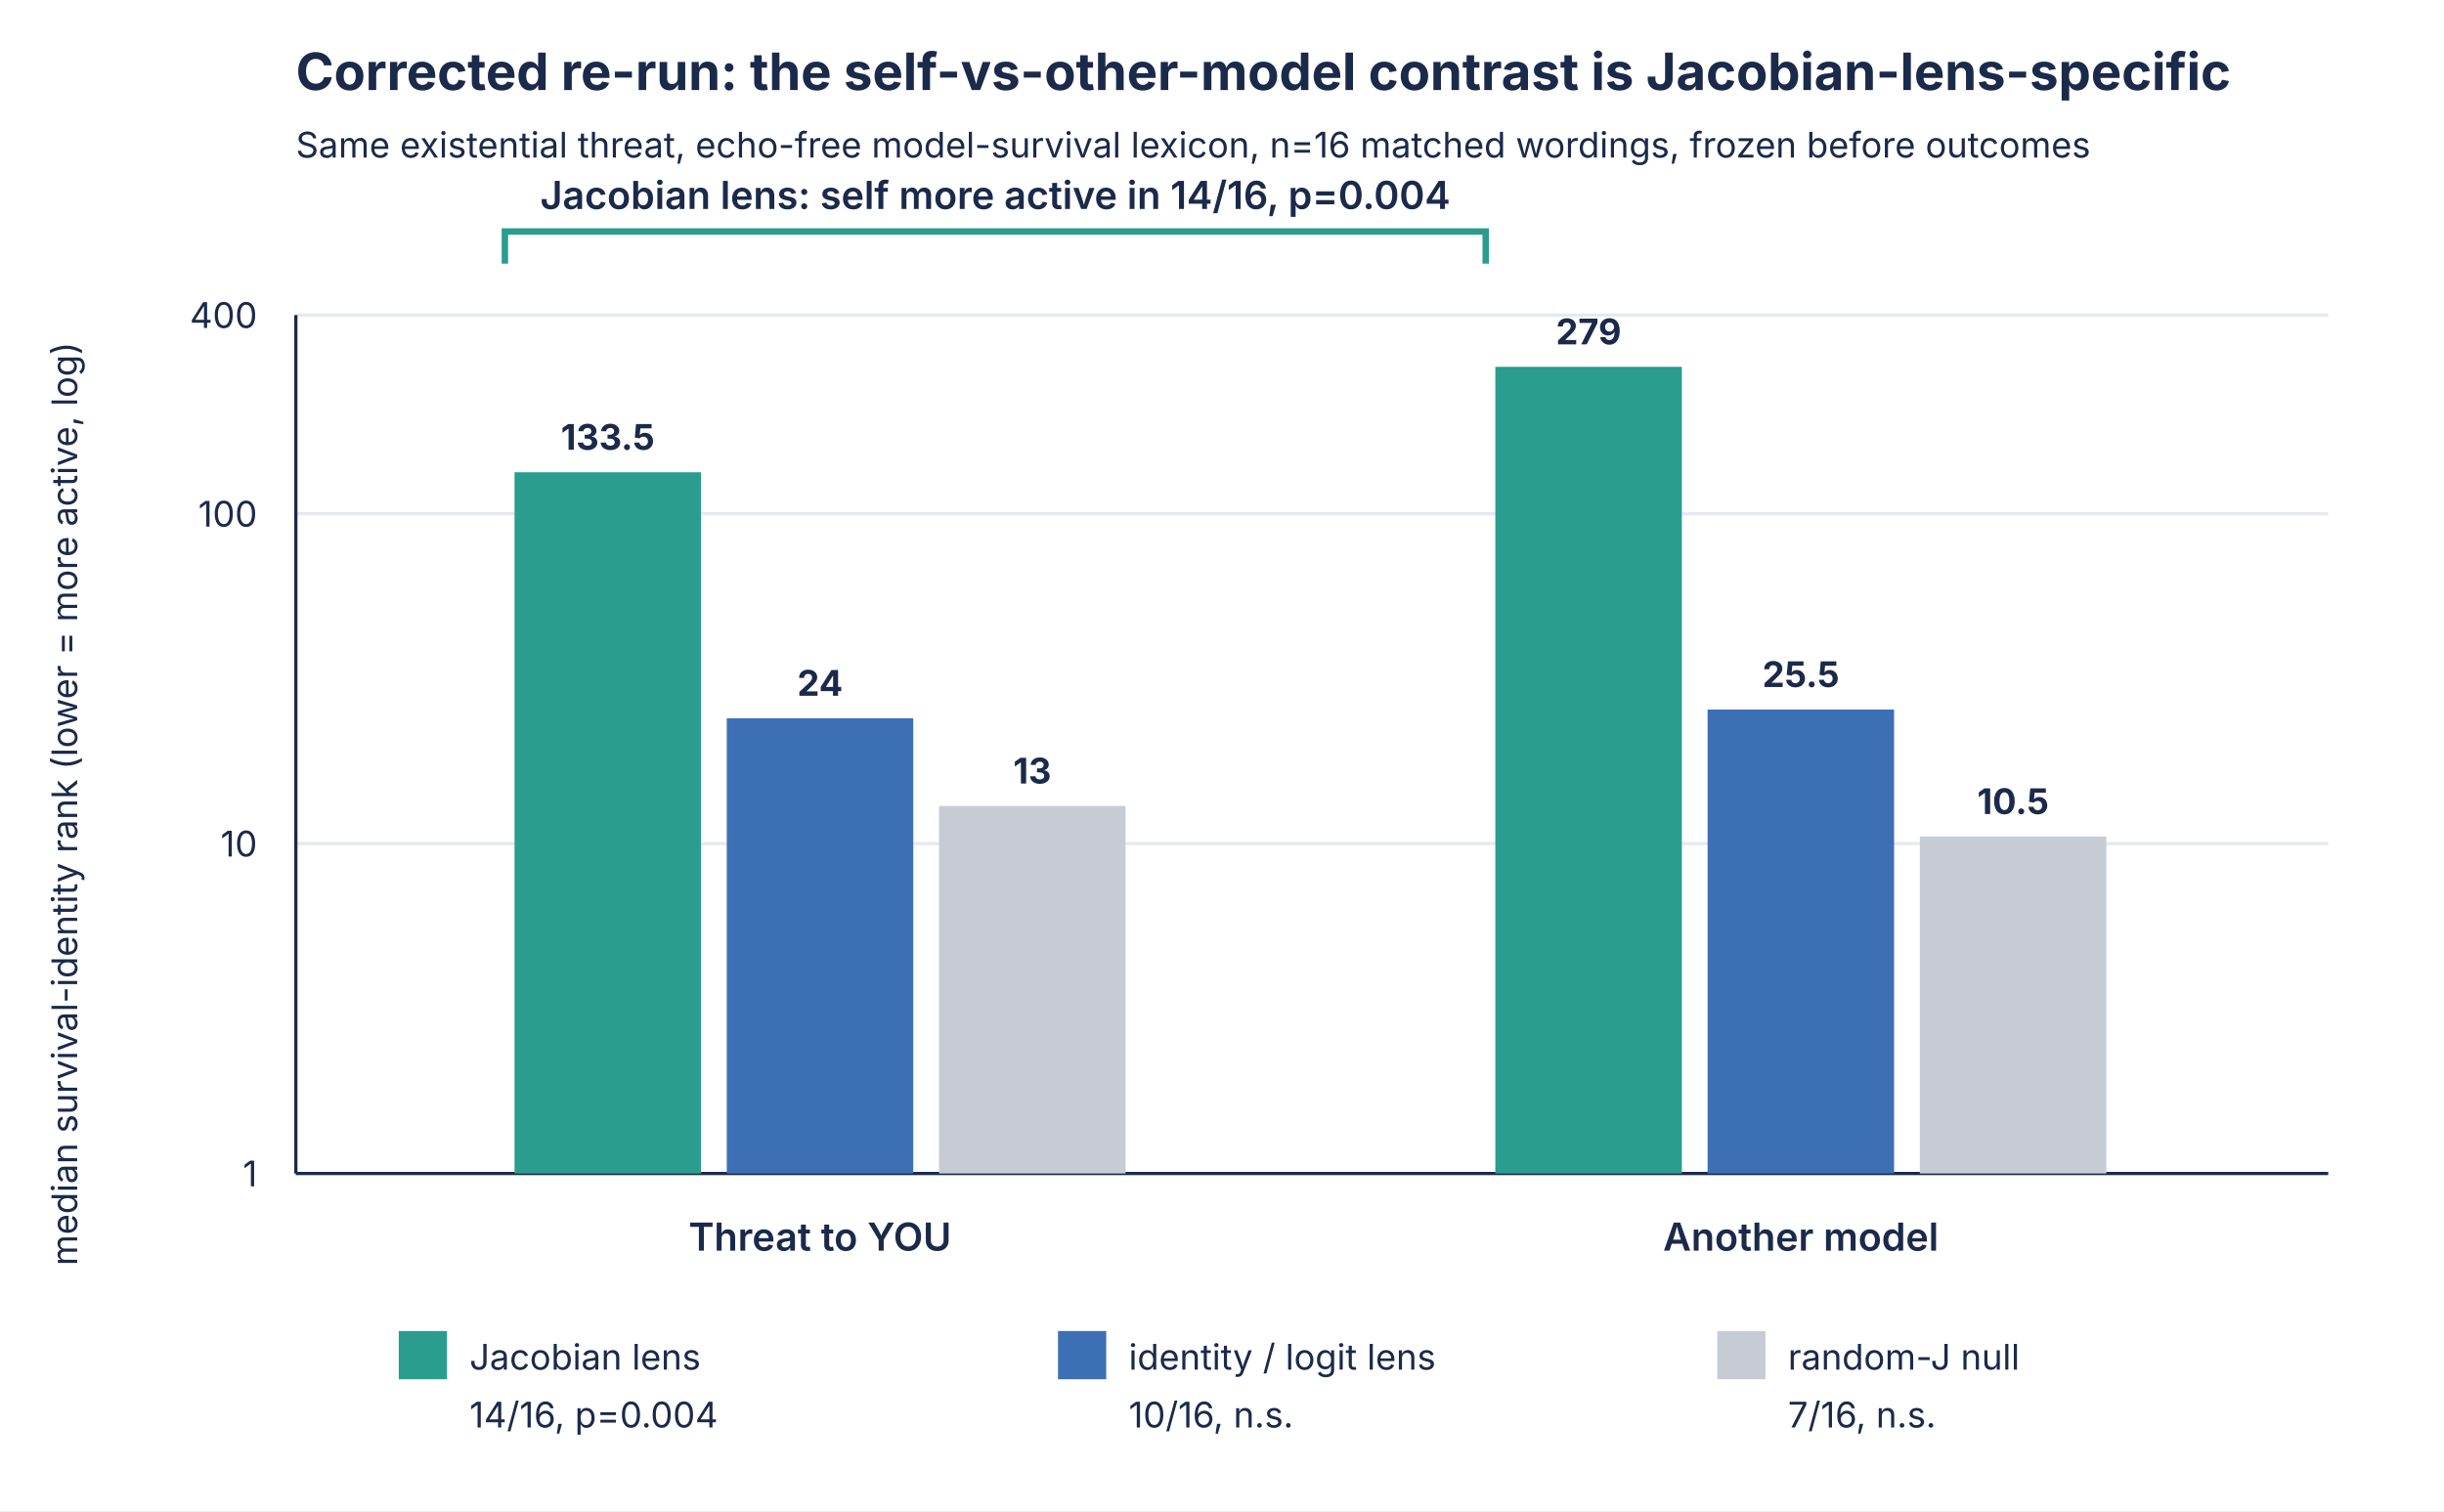
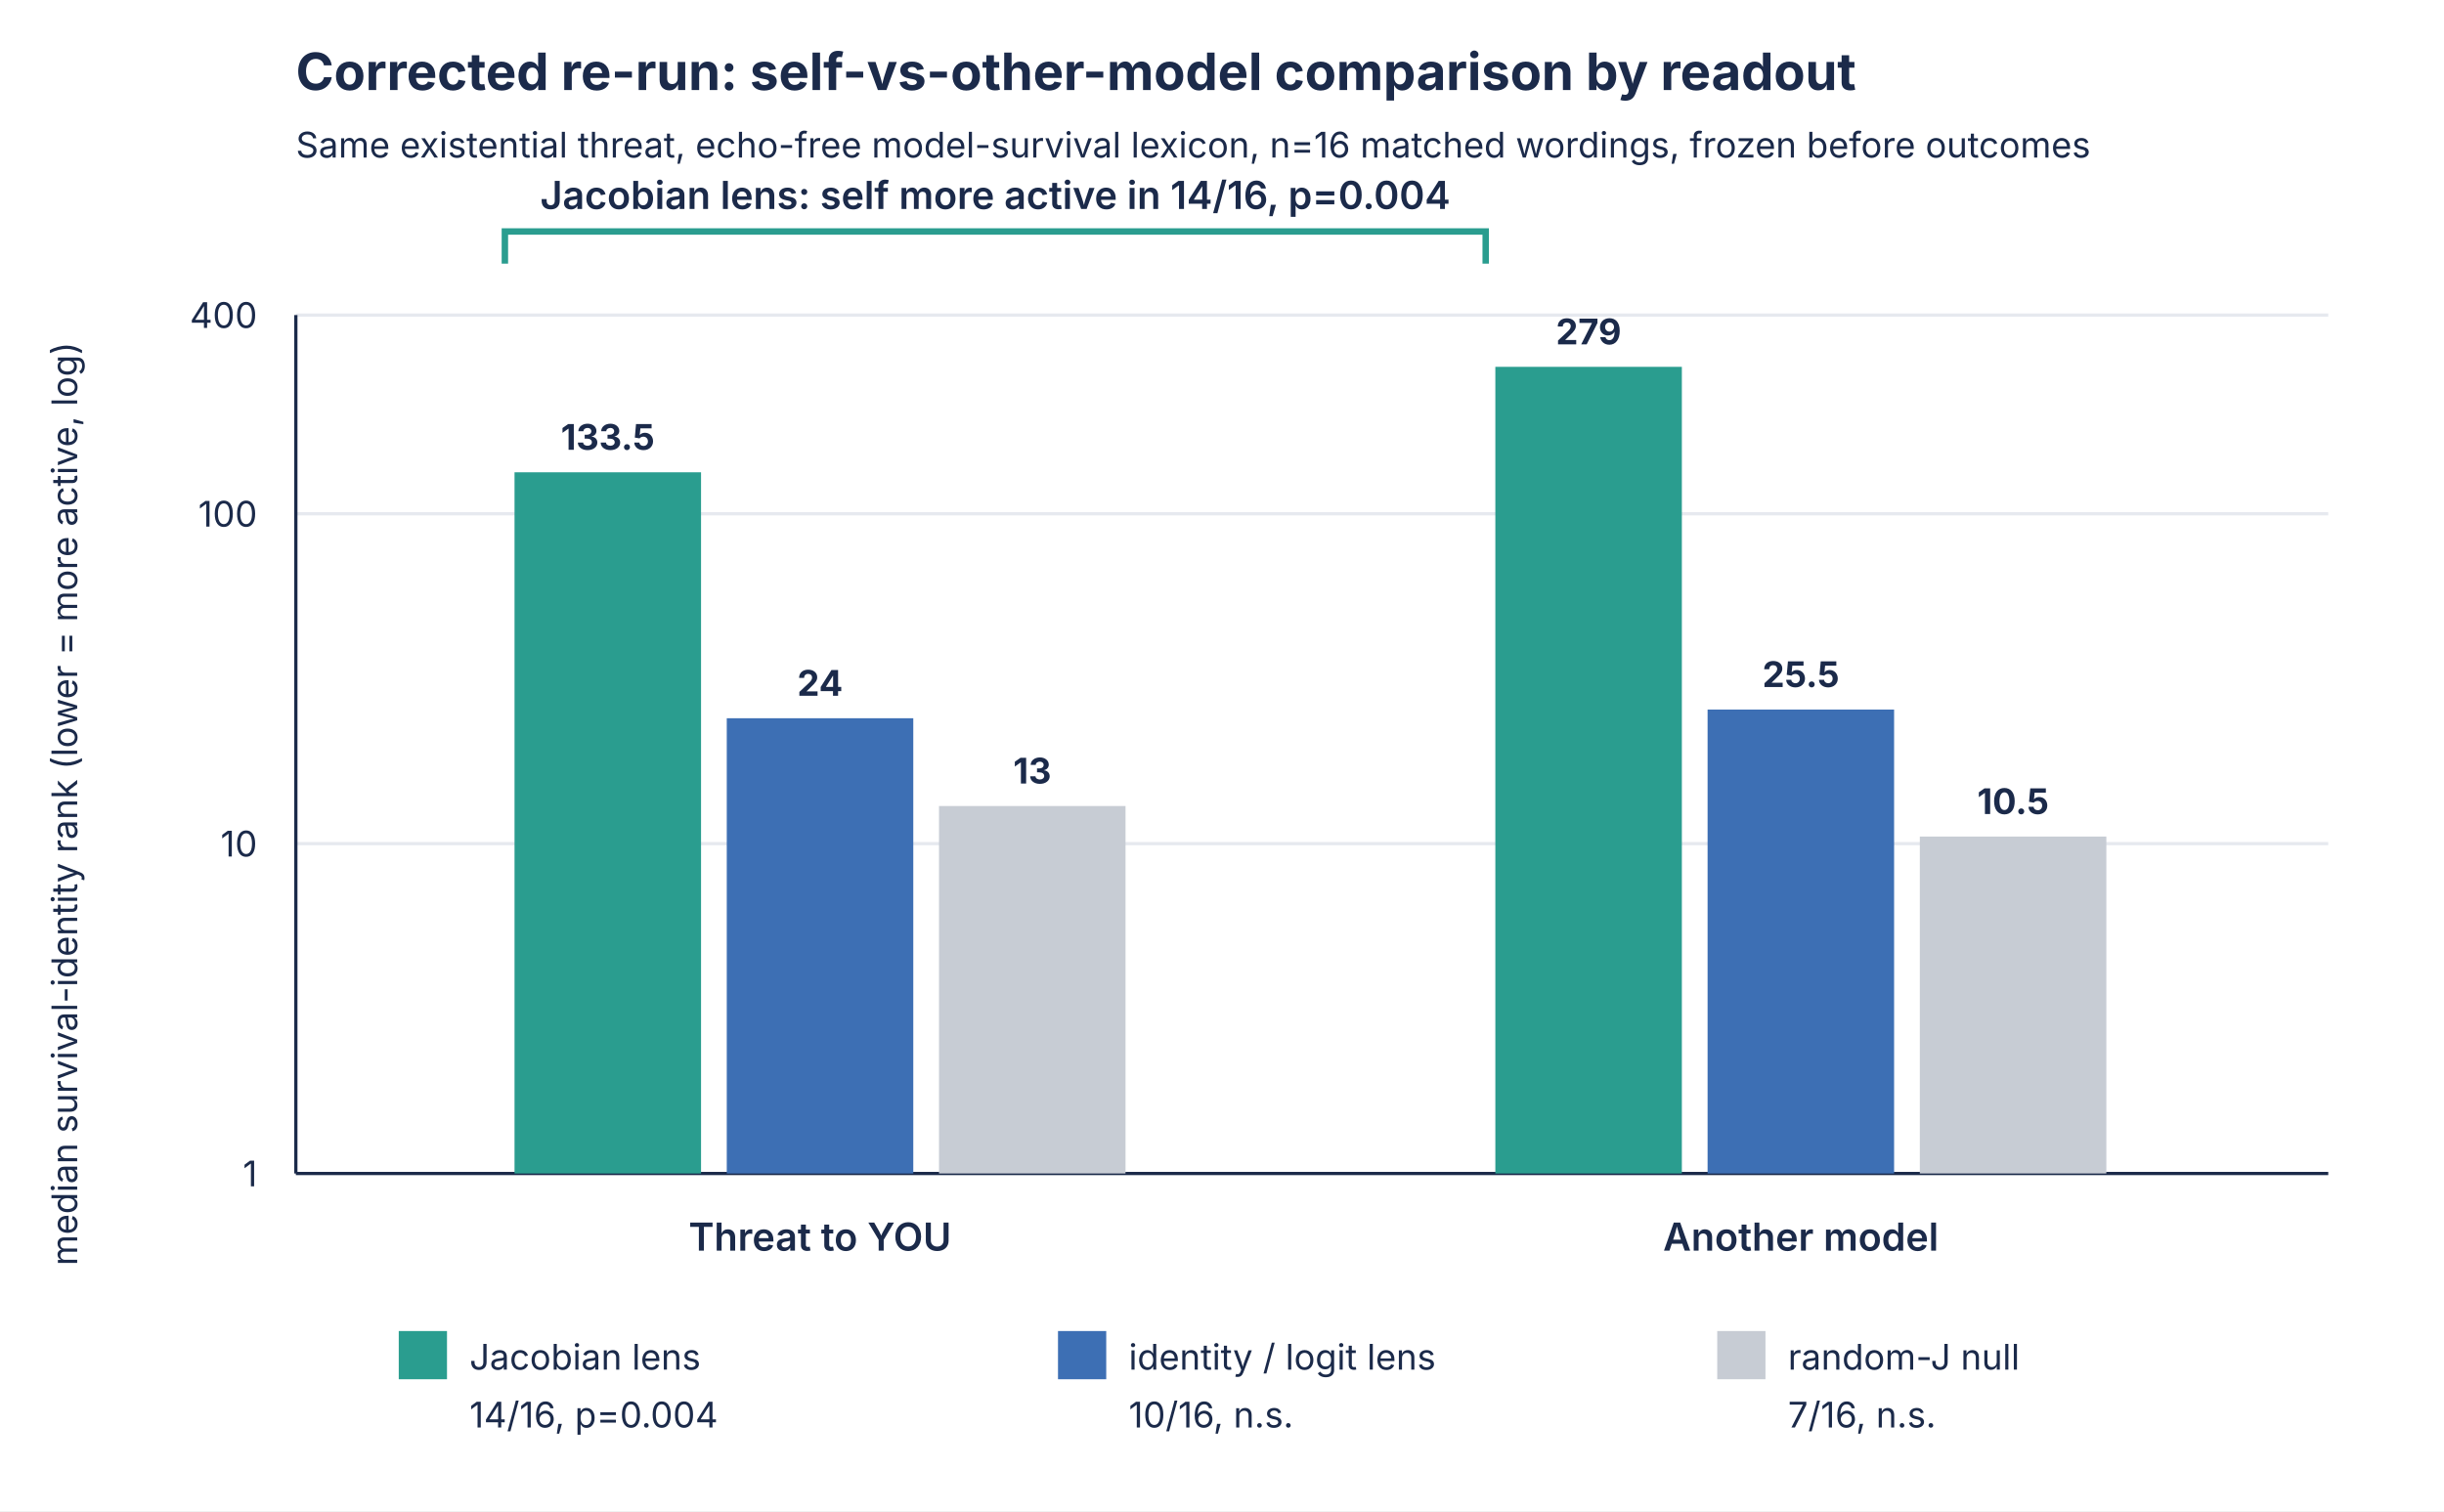
<svg xmlns="http://www.w3.org/2000/svg" width="760" height="470" viewBox="0 0 760 470" role="img" aria-labelledby="title desc">
  <style>
.text{font-family:Inter,Arial,Helvetica,sans-serif;fill:#1B2A4A}
.title{font-size:16px;font-weight:700}.subtitle{font-size:11px}
.axis{font-size:11px}.label{font-size:12px;font-weight:600}
.value{font-size:11px;font-weight:700}.legend{font-size:11px}
</style>
  <rect width="760" height="470" fill="#FFFFFF" />
-   <text x="92" y="28" class="text title">Corrected re-run: the self-vs-other-model contrast is Jacobian-lens-specific</text>
+   <text x="92" y="28" class="text title">Corrected re-run: self-vs-other-model comparison by readout</text>
  <text x="92" y="49" class="text subtitle">Same existential threat, echo-free model-survival lexicon, n=16 matched wordings, frozen before outcomes</text>
  <line x1="92" y1="365.0" x2="724" y2="365.0" stroke="#E6E9EF" stroke-width="1" />
  <text x="80" y="369.0" class="text axis" text-anchor="end">1</text>
  <line x1="92" y1="262.4" x2="724" y2="262.4" stroke="#E6E9EF" stroke-width="1" />
  <text x="80" y="266.4" class="text axis" text-anchor="end">10</text>
  <line x1="92" y1="159.8" x2="724" y2="159.8" stroke="#E6E9EF" stroke-width="1" />
  <text x="80" y="163.8" class="text axis" text-anchor="end">100</text>
  <line x1="92" y1="98.0" x2="724" y2="98.0" stroke="#E6E9EF" stroke-width="1" />
  <text x="80" y="102.0" class="text axis" text-anchor="end">400</text>
  <line x1="92" y1="98" x2="92" y2="365" stroke="#1B2A4A" />
  <line x1="92" y1="365" x2="724" y2="365" stroke="#1B2A4A" />
  <text x="24" y="250" class="text axis" text-anchor="middle" transform="rotate(-90 24 250)">median survival-identity rank (lower = more active, log)</text>
  <rect x="160.0" y="146.9" width="58" height="218.1" fill="#2A9D8F" />
  <text x="189.0" y="139.9" class="text value" text-anchor="middle">133.5</text>
  <rect x="226.0" y="223.4" width="58" height="141.6" fill="#3D6FB4" />
  <text x="255.0" y="216.4" class="text value" text-anchor="middle">24</text>
  <rect x="292.0" y="250.7" width="58" height="114.3" fill="#C7CCD4" />
  <text x="321.0" y="243.7" class="text value" text-anchor="middle">13</text>
  <text x="255" y="389" class="text label" text-anchor="middle">Threat to YOU</text>
  <rect x="465.0" y="114.1" width="58" height="250.9" fill="#2A9D8F" />
  <text x="494.0" y="107.1" class="text value" text-anchor="middle">279</text>
  <rect x="531.0" y="220.7" width="58" height="144.3" fill="#3D6FB4" />
  <text x="560.0" y="213.7" class="text value" text-anchor="middle">25.5</text>
  <rect x="597.0" y="260.2" width="58" height="104.8" fill="#C7CCD4" />
  <text x="626.0" y="253.2" class="text value" text-anchor="middle">10.5</text>
  <text x="560" y="389" class="text label" text-anchor="middle">Another model</text>
  <path d="M 157 82 V 72 H 462 V 82" fill="none" stroke="#2A9D8F" stroke-width="2" />
  <text x="309.5" y="65" class="text label" text-anchor="middle" fill="#176E65">Jacobian lens: self more active in 14/16, p=0.004</text>
  <rect x="124" y="414" width="15" height="15" fill="#2A9D8F" />
  <text x="146" y="426" class="text legend">Jacobian lens</text>
  <text x="146" y="444" class="text axis">14/16, p=0.004</text>
  <rect x="329" y="414" width="15" height="15" fill="#3D6FB4" />
  <text x="351" y="426" class="text legend">identity / logit lens</text>
  <text x="351" y="444" class="text axis">10/16, n.s.</text>
  <rect x="534" y="414" width="15" height="15" fill="#C7CCD4" />
  <text x="556" y="426" class="text legend">random-J null</text>
  <text x="556" y="444" class="text axis">7/16, n.s.</text>
</svg>
